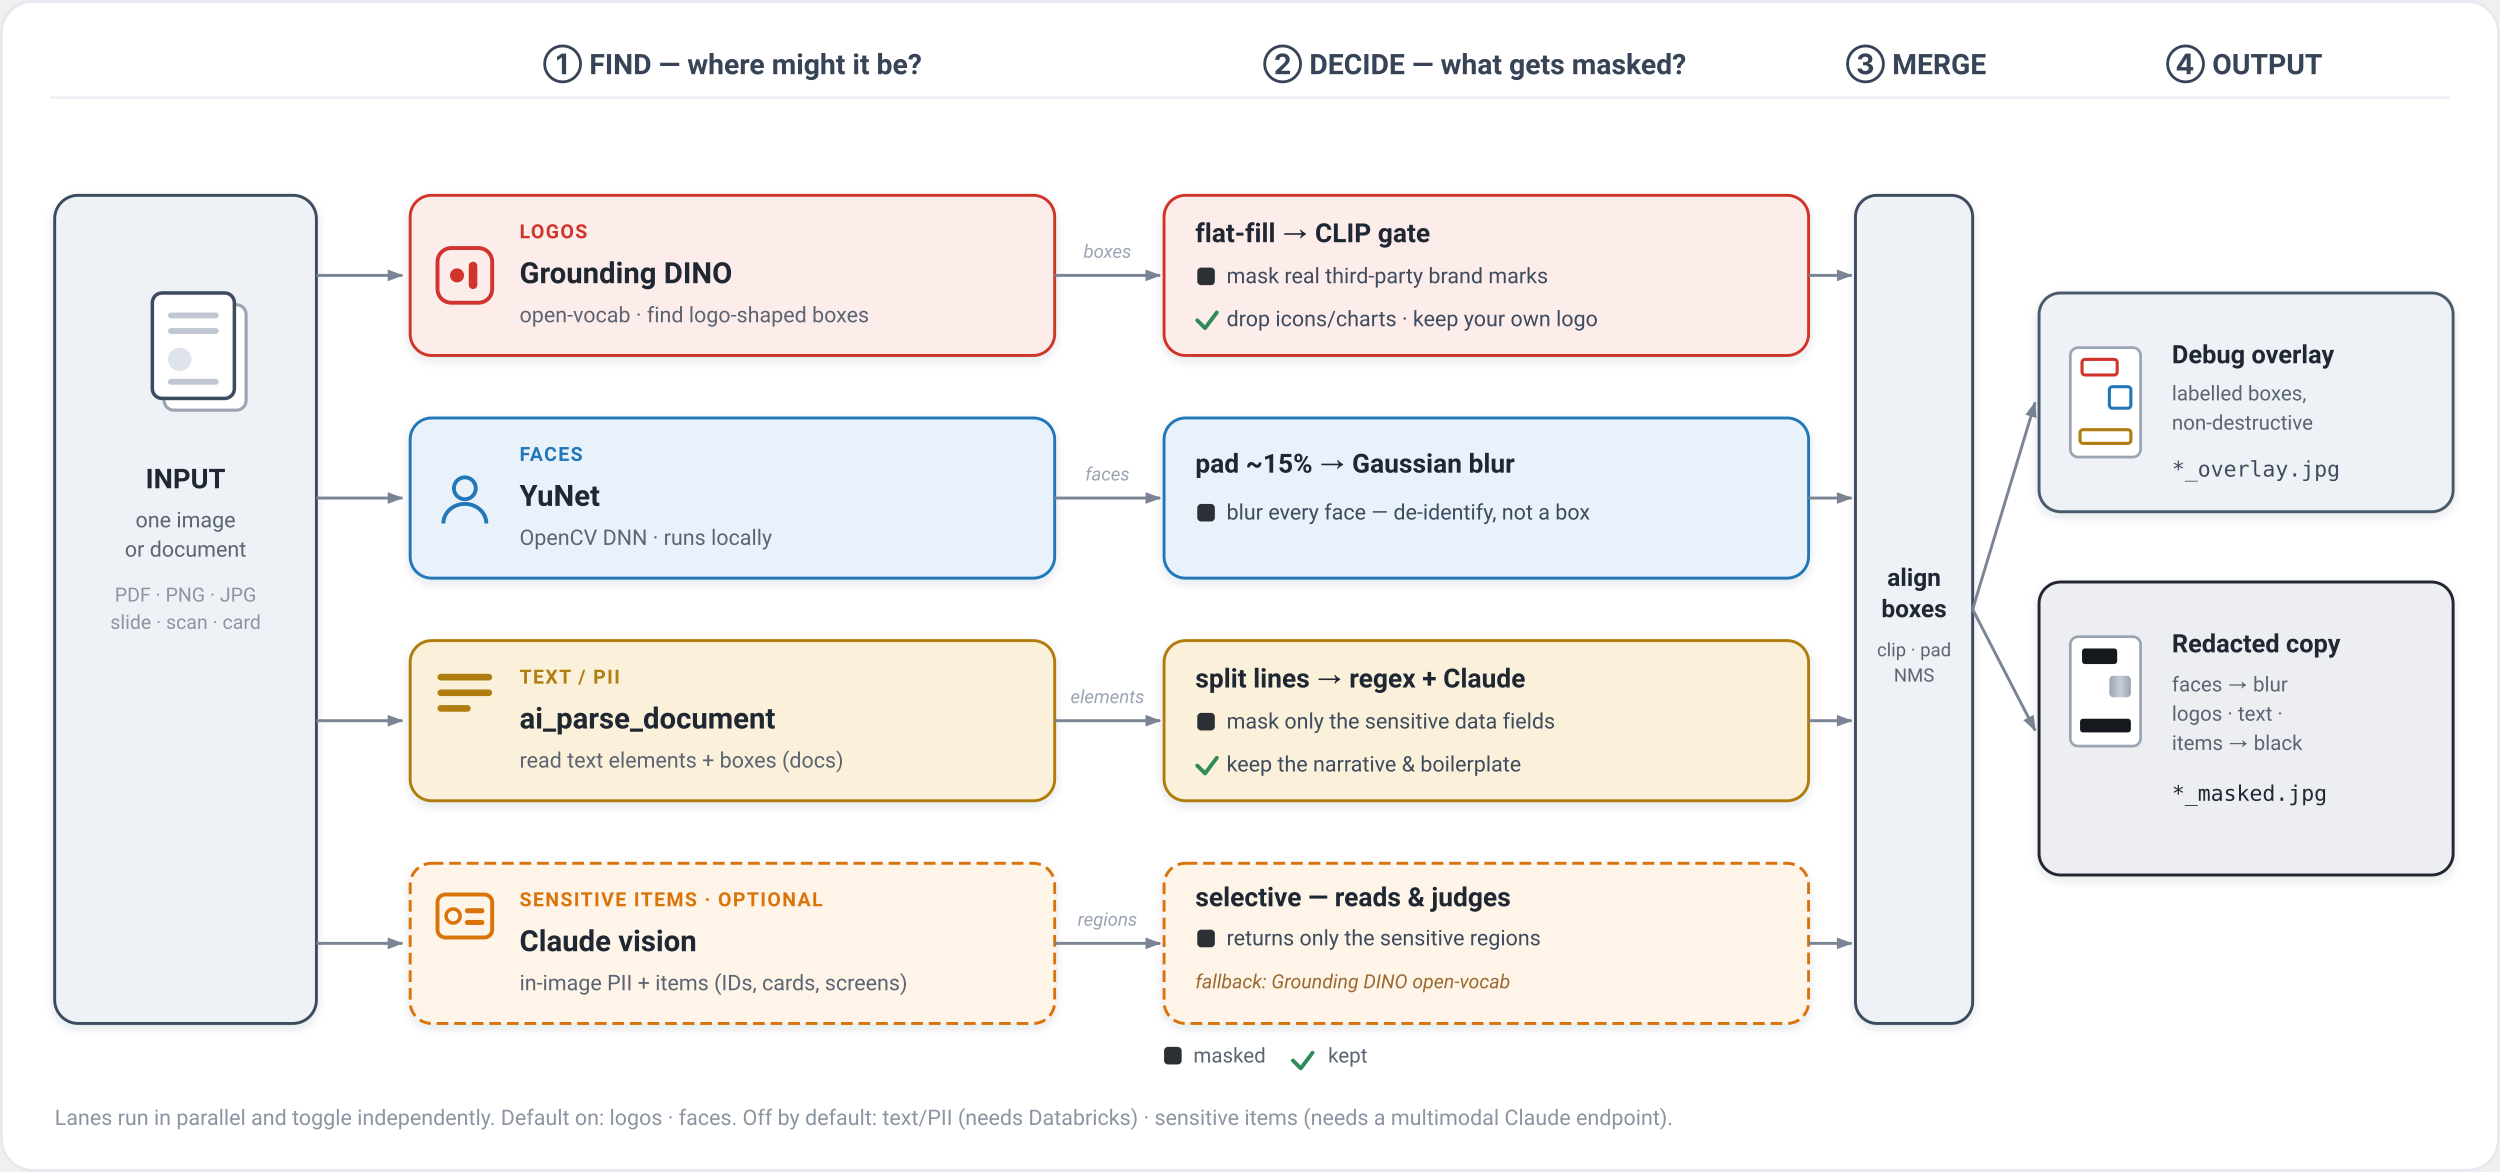
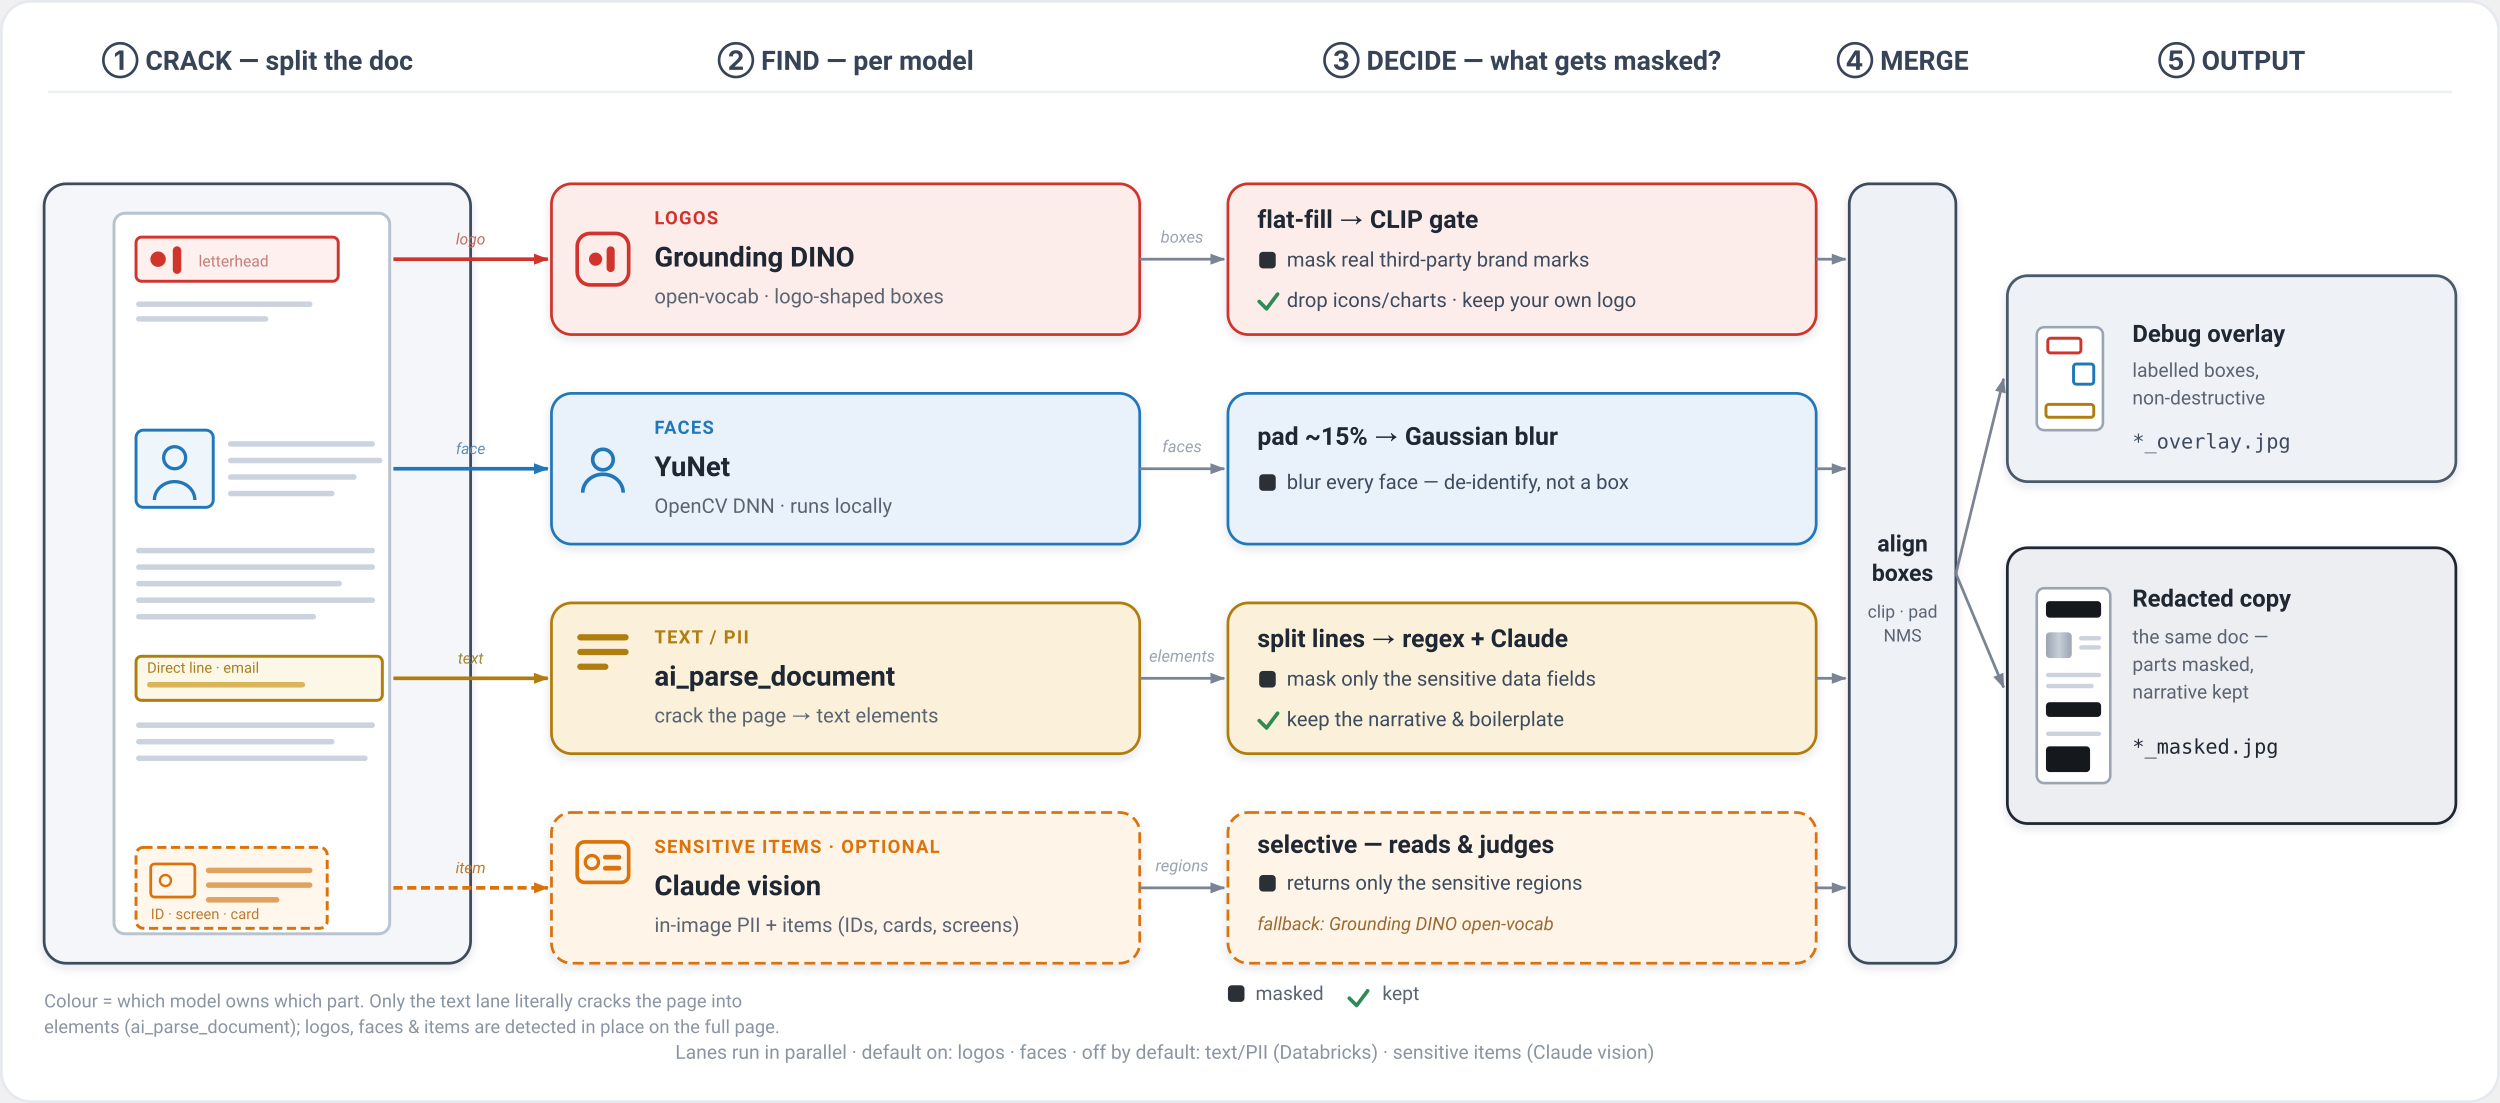
- <svg xmlns="http://www.w3.org/2000/svg" viewBox="0 0 1280 600" role="img" font-family="ui-sans-serif,-apple-system,Segoe UI,Roboto,Helvetica,Arial,sans-serif" aria-label="Masking pipeline, left to right. Input: one image or document fans into four parallel detector lanes, each a two-step FIND then DECIDE funnel. Logos — Grounding DINO finds logo-shaped boxes, then a flat-fill and CLIP gate masks real brand marks while dropping icons and charts and keeping your own logo via an allowlist. Faces — YuNet finds faces, each padded about 15 percent and Gaussian-blurred rather than boxed. Text/PII — ai_parse_document reads text elements, which are split into per-line boxes so regex plus a Claude classifier mask only the sensitive data fields (contact lines, captions, IDs) while keeping the narrative and boilerplate. Sensitive items (optional, off by default) — Claude vision reads the image and returns only sensitive regions (in-image PII, IDs, cards, screens), falling back to Grounding DINO open-vocabulary detection. All four lanes MERGE onto one aligned coordinate frame (clip, pad, NMS), then OUTPUT a non-destructive labelled overlay and a redacted copy in which faces are blurred and logos, text and items are blacked out. Legend: a filled square marks what is masked, a check marks what is kept.">
+ <svg xmlns="http://www.w3.org/2000/svg" viewBox="0 0 1360 600" role="img" font-family="ui-sans-serif,-apple-system,Segoe UI,Roboto,Helvetica,Arial,sans-serif" aria-label="The journey of a document through the masking pipeline, left to right. Stage 1, CRACK: one document is shown with its sensitive parts highlighted in colour — a header logo (red), a headshot (blue), a contact line amid the body text (gold), and an embedded ID or screen (orange, dashed) — while the body narrative is left plain. Colour-coded arrows carry each part to the model that handles it. Stage 2, FIND: Logos → Grounding DINO finds logo-shaped boxes; Faces → YuNet finds faces locally; Text/PII → ai_parse_document reads text elements; Sensitive items (optional) → Claude vision reads in-image PII and objects. Stage 3, DECIDE: the flat-fill and CLIP gate masks real brand marks and keeps icons and your own logo; faces are padded and Gaussian-blurred; text elements are split into per-line boxes so regex plus a Claude classifier mask only the sensitive data fields and keep the narrative; the vision lane returns only sensitive regions, falling back to Grounding DINO. Stage 4, MERGE: all boxes land on one aligned coordinate frame (clip, pad, NMS). Stage 5, OUTPUT: a non-destructive labelled overlay, and the same document redacted — logo blacked, face blurred, contact line and ID blacked, narrative kept. Note: only the text lane literally cracks the page into elements; the logo, face and item models each scan the whole page in place — colour shows which model owns which part. Legend: a filled square marks what is masked, a check marks what is kept.">
  <defs>
    <marker id="ah" markerWidth="9" markerHeight="8" refX="7.5" refY="3" orient="auto" markerUnits="userSpaceOnUse">
      <path d="M0,0 L8,3 L0,6 Z" fill="#7b8494" />
+     </marker>
+     <marker id="ahR" markerWidth="9" markerHeight="8" refX="7.5" refY="3" orient="auto" markerUnits="userSpaceOnUse">
+       <path d="M0,0 L8,3 L0,6 Z" fill="#d0342c" />
+     </marker>
+     <marker id="ahB" markerWidth="9" markerHeight="8" refX="7.5" refY="3" orient="auto" markerUnits="userSpaceOnUse">
+       <path d="M0,0 L8,3 L0,6 Z" fill="#2277b8" />
+     </marker>
+     <marker id="ahG" markerWidth="9" markerHeight="8" refX="7.5" refY="3" orient="auto" markerUnits="userSpaceOnUse">
+       <path d="M0,0 L8,3 L0,6 Z" fill="#b07d10" />
+     </marker>
+     <marker id="ahO" markerWidth="9" markerHeight="8" refX="7.5" refY="3" orient="auto" markerUnits="userSpaceOnUse">
+       <path d="M0,0 L8,3 L0,6 Z" fill="#d9730a" />
    </marker>
    <filter id="sh" x="-20%" y="-30%" width="140%" height="160%">
      <feDropShadow dx="0" dy="2" stdDeviation="2.5" flood-color="#1f2a44" flood-opacity="0.12" />
    </filter>
    <linearGradient id="blurpx" x1="0" y1="0" x2="1" y2="0">
      <stop offset="0" stop-color="#9aa4b2" />
      <stop offset="0.5" stop-color="#c7ced8" />
      <stop offset="1" stop-color="#9aa4b2" />
    </linearGradient>
  </defs>
-   <rect x="0.75" y="0.75" width="1278.5" height="598.5" rx="16" fill="#ffffff" stroke="#e6e9f0" stroke-width="1.5" />
-   <text x="375" y="38" text-anchor="middle" font-size="14.5" font-weight="700" fill="#374357">① FIND — where might it be?</text>
-   <text x="755" y="38" text-anchor="middle" font-size="14.5" font-weight="700" fill="#374357">② DECIDE — what gets masked?</text>
-   <text x="981" y="38" text-anchor="middle" font-size="14.5" font-weight="700" fill="#374357">③ MERGE</text>
-   <text x="1149" y="38" text-anchor="middle" font-size="14.5" font-weight="700" fill="#374357">④ OUTPUT</text>
-   <line x1="26" y1="50" x2="1254" y2="50" stroke="#edf0f5" stroke-width="1.5" />
-   <rect x="28" y="100" width="134" height="424" rx="12" fill="#eef1f6" stroke="#3d4b5e" stroke-width="1.5" filter="url(#sh)" />
-   <g transform="translate(78,150)">
-     <rect x="6" y="6" width="42" height="54" rx="5" fill="#ffffff" stroke="#9aa4b2" stroke-width="1.6" />
-     <rect x="0" y="0" width="42" height="54" rx="5" fill="#ffffff" stroke="#3d4b5e" stroke-width="1.8" />
-     <rect x="8" y="10" width="26" height="3" rx="1.5" fill="#c0c7d2" />
-     <rect x="8" y="18" width="26" height="3" rx="1.5" fill="#c0c7d2" />
-     <circle cx="14" cy="34" r="6" fill="#dfe4ec" />
-     <rect x="8" y="44" width="26" height="3" rx="1.5" fill="#c0c7d2" />
-   </g>
-   <text x="95" y="250" text-anchor="middle" font-size="14" font-weight="700" fill="#1f2733">INPUT</text>
-   <text x="95" y="270" text-anchor="middle" font-size="11" fill="#5b6472">one image</text>
-   <text x="95" y="285" text-anchor="middle" font-size="11" fill="#5b6472">or document</text>
-   <text x="95" y="308" text-anchor="middle" font-size="10" fill="#8a94a2">PDF · PNG · JPG</text>
-   <text x="95" y="322" text-anchor="middle" font-size="10" fill="#8a94a2">slide · scan · card</text>
-   <line x1="162" y1="141" x2="206" y2="141" stroke="#7b8494" stroke-width="1.5" marker-end="url(#ah)" />
-   <line x1="162" y1="255" x2="206" y2="255" stroke="#7b8494" stroke-width="1.5" marker-end="url(#ah)" />
-   <line x1="162" y1="369" x2="206" y2="369" stroke="#7b8494" stroke-width="1.5" marker-end="url(#ah)" />
-   <line x1="162" y1="483" x2="206" y2="483" stroke="#7b8494" stroke-width="1.5" marker-end="url(#ah)" />
-   <rect x="210" y="100" width="330" height="82" rx="11" fill="#fcecea" stroke="#d0342c" stroke-width="1.5" filter="url(#sh)" />
-   <g transform="translate(224,127)">
+   <rect x="0.75" y="0.75" width="1358.5" height="598.5" rx="16" fill="#ffffff" stroke="#e6e9f0" stroke-width="1.5" />
+   <text x="140" y="38" text-anchor="middle" font-size="14.5" font-weight="700" fill="#374357">① CRACK — split the doc</text>
+   <text x="460" y="38" text-anchor="middle" font-size="14.5" font-weight="700" fill="#374357">② FIND — per model</text>
+   <text x="828" y="38" text-anchor="middle" font-size="14.5" font-weight="700" fill="#374357">③ DECIDE — what gets masked?</text>
+   <text x="1035" y="38" text-anchor="middle" font-size="14.5" font-weight="700" fill="#374357">④ MERGE</text>
+   <text x="1214" y="38" text-anchor="middle" font-size="14.5" font-weight="700" fill="#374357">⑤ OUTPUT</text>
+   <line x1="26" y1="50" x2="1334" y2="50" stroke="#edf0f5" stroke-width="1.5" />
+   <rect x="24" y="100" width="232" height="424" rx="12" fill="#f4f6fa" stroke="#3d4b5e" stroke-width="1.5" filter="url(#sh)" />
+   <rect x="62" y="116" width="150" height="392" rx="6" fill="#ffffff" stroke="#b9c2cf" stroke-width="1.6" />
+   <rect x="74" y="129" width="110" height="24" rx="3" fill="#fdf0ef" stroke="#d0342c" stroke-width="1.6" />
+   <circle cx="86" cy="141" r="4.2" fill="#d0342c" />
+   <rect x="94" y="134" width="4.6" height="15" rx="2.3" fill="#d0342c" />
+   <text x="108" y="145" font-size="8.5" fill="#c67c77">letterhead</text>
+   <rect x="74" y="164" width="96" height="3" rx="1.5" fill="#ccd3de" />
+   <rect x="74" y="172" width="72" height="3" rx="1.5" fill="#ccd3de" />
+   <rect x="74" y="234" width="42" height="42" rx="4" fill="#eef5fb" stroke="#2277b8" stroke-width="1.6" />
+   <circle cx="95" cy="249" r="6" fill="none" stroke="#2277b8" stroke-width="1.8" />
+   <path d="M84,272 a11,10 0 0 1 22,0" fill="none" stroke="#2277b8" stroke-width="1.8" />
+   <rect x="124" y="240" width="80" height="3" rx="1.5" fill="#ccd3de" />
+   <rect x="124" y="249" width="84" height="3" rx="1.5" fill="#ccd3de" />
+   <rect x="124" y="258" width="70" height="3" rx="1.5" fill="#ccd3de" />
+   <rect x="124" y="267" width="58" height="3" rx="1.5" fill="#ccd3de" />
+   <rect x="74" y="298" width="130" height="3" rx="1.5" fill="#ccd3de" />
+   <rect x="74" y="307" width="130" height="3" rx="1.5" fill="#ccd3de" />
+   <rect x="74" y="316" width="112" height="3" rx="1.5" fill="#ccd3de" />
+   <rect x="74" y="325" width="130" height="3" rx="1.5" fill="#ccd3de" />
+   <rect x="74" y="334" width="98" height="3" rx="1.5" fill="#ccd3de" />
+   <rect x="74" y="357" width="134" height="24" rx="3" fill="#fdf7e8" stroke="#b07d10" stroke-width="1.6" />
+   <text x="80" y="366" font-size="8" fill="#a8801f">Direct line · email</text>
+   <rect x="80" y="371" width="86" height="3" rx="1.5" fill="#d9b559" />
+   <rect x="74" y="393" width="130" height="3" rx="1.5" fill="#ccd3de" />
+   <rect x="74" y="402" width="108" height="3" rx="1.5" fill="#ccd3de" />
+   <rect x="74" y="411" width="126" height="3" rx="1.5" fill="#ccd3de" />
+   <rect x="74" y="461" width="104" height="44" rx="4" fill="#fff6ec" stroke="#d9730a" stroke-width="1.6" stroke-dasharray="5 2.5" />
+   <rect x="82" y="470" width="24" height="18" rx="2" fill="none" stroke="#d9730a" stroke-width="1.5" />
+   <circle cx="90" cy="479" r="3" fill="none" stroke="#d9730a" stroke-width="1.3" />
+   <rect x="112" y="472" width="58" height="3" rx="1.5" fill="#e0a25f" />
+   <rect x="112" y="480" width="58" height="3" rx="1.5" fill="#e0a25f" />
+   <rect x="112" y="488" width="40" height="3" rx="1.5" fill="#e0a25f" />
+   <text x="82" y="500" font-size="8" fill="#bd7a2e">ID · screen · card</text>
+   <line x1="214" y1="141" x2="298" y2="141" stroke="#d0342c" stroke-width="2" marker-end="url(#ahR)" />
+   <text x="256" y="133" text-anchor="middle" font-size="8.5" font-style="italic" fill="#c56b64">logo</text>
+   <line x1="214" y1="255" x2="298" y2="255" stroke="#2277b8" stroke-width="2" marker-end="url(#ahB)" />
+   <text x="256" y="247" text-anchor="middle" font-size="8.5" font-style="italic" fill="#5d92bb">face</text>
+   <line x1="214" y1="369" x2="298" y2="369" stroke="#b07d10" stroke-width="2" marker-end="url(#ahG)" />
+   <text x="256" y="361" text-anchor="middle" font-size="8.5" font-style="italic" fill="#a08334">text</text>
+   <line x1="214" y1="483" x2="298" y2="483" stroke="#d9730a" stroke-width="2" stroke-dasharray="5 2.5" marker-end="url(#ahO)" />
+   <text x="256" y="475" text-anchor="middle" font-size="8.5" font-style="italic" fill="#bd7a2e">item</text>
+   <rect x="300" y="100" width="320" height="82" rx="11" fill="#fcecea" stroke="#d0342c" stroke-width="1.5" filter="url(#sh)" />
+   <g transform="translate(314,127)">
    <rect x="0" y="0" width="28" height="28" rx="7" fill="none" stroke="#d0342c" stroke-width="2" />
    <circle cx="10" cy="14" r="3.6" fill="#d0342c" />
    <rect x="16" y="7" width="4.4" height="14" rx="2.2" fill="#d0342c" />
  </g>
-   <text x="266" y="122" font-size="10" font-weight="700" fill="#d0342c" letter-spacing="0.7">LOGOS</text>
-   <text x="266" y="145" font-size="15" font-weight="700" fill="#1f2733">Grounding DINO</text>
-   <text x="266" y="165" font-size="11" fill="#5b6472">open-vocab · find logo-shaped boxes</text>
-   <line x1="540" y1="141" x2="594" y2="141" stroke="#7b8494" stroke-width="1.5" marker-end="url(#ah)" />
-   <text x="567" y="132" text-anchor="middle" font-size="9.5" font-style="italic" fill="#9aa4b2">boxes</text>
-   <rect x="596" y="100" width="330" height="82" rx="11" fill="#fcecea" stroke="#d0342c" stroke-width="1.5" filter="url(#sh)" />
-   <text x="612" y="124" font-size="13.5" font-weight="700" fill="#1f2733">flat-fill → CLIP gate</text>
-   <rect x="613" y="137" width="9" height="9" rx="2" fill="#2b2f36" />
-   <text x="628" y="145" font-size="11" fill="#3d4b5e">mask real third-party brand marks</text>
-   <polyline points="613,164 617,168 623,160" fill="none" stroke="#2e8b57" stroke-width="2" stroke-linecap="round" stroke-linejoin="round" />
-   <text x="628" y="167" font-size="11" fill="#3d4b5e">drop icons/charts · keep your own logo</text>
-   <rect x="210" y="214" width="330" height="82" rx="11" fill="#e9f2fb" stroke="#2277b8" stroke-width="1.5" filter="url(#sh)" />
-   <g transform="translate(224,241)">
+   <text x="356" y="122" font-size="10" font-weight="700" fill="#d0342c" letter-spacing="0.7">LOGOS</text>
+   <text x="356" y="145" font-size="15" font-weight="700" fill="#1f2733">Grounding DINO</text>
+   <text x="356" y="165" font-size="11" fill="#5b6472">open-vocab · logo-shaped boxes</text>
+   <line x1="620" y1="141" x2="666" y2="141" stroke="#7b8494" stroke-width="1.5" marker-end="url(#ah)" />
+   <text x="643" y="132" text-anchor="middle" font-size="9" font-style="italic" fill="#9aa4b2">boxes</text>
+   <rect x="668" y="100" width="320" height="82" rx="11" fill="#fcecea" stroke="#d0342c" stroke-width="1.5" filter="url(#sh)" />
+   <text x="684" y="124" font-size="13.5" font-weight="700" fill="#1f2733">flat-fill → CLIP gate</text>
+   <rect x="685" y="137" width="9" height="9" rx="2" fill="#2b2f36" />
+   <text x="700" y="145" font-size="11" fill="#3d4b5e">mask real third-party brand marks</text>
+   <polyline points="685,164 689,168 695,160" fill="none" stroke="#2e8b57" stroke-width="2" stroke-linecap="round" stroke-linejoin="round" />
+   <text x="700" y="167" font-size="11" fill="#3d4b5e">drop icons/charts · keep your own logo</text>
+   <rect x="300" y="214" width="320" height="82" rx="11" fill="#e9f2fb" stroke="#2277b8" stroke-width="1.5" filter="url(#sh)" />
+   <g transform="translate(314,241)">
    <circle cx="14" cy="9" r="5.6" fill="none" stroke="#2277b8" stroke-width="2" />
    <path d="M3,27 a11,10 0 0 1 22,0" fill="none" stroke="#2277b8" stroke-width="2" />
  </g>
-   <text x="266" y="236" font-size="10" font-weight="700" fill="#2277b8" letter-spacing="0.7">FACES</text>
-   <text x="266" y="259" font-size="15" font-weight="700" fill="#1f2733">YuNet</text>
-   <text x="266" y="279" font-size="11" fill="#5b6472">OpenCV DNN · runs locally</text>
-   <line x1="540" y1="255" x2="594" y2="255" stroke="#7b8494" stroke-width="1.5" marker-end="url(#ah)" />
-   <text x="567" y="246" text-anchor="middle" font-size="9.5" font-style="italic" fill="#9aa4b2">faces</text>
-   <rect x="596" y="214" width="330" height="82" rx="11" fill="#e9f2fb" stroke="#2277b8" stroke-width="1.5" filter="url(#sh)" />
-   <text x="612" y="242" font-size="13.5" font-weight="700" fill="#1f2733">pad ~15% → Gaussian blur</text>
-   <rect x="613" y="258" width="9" height="9" rx="2" fill="#2b2f36" />
-   <text x="628" y="266" font-size="11" fill="#3d4b5e">blur every face — de-identify, not a box</text>
-   <rect x="210" y="328" width="330" height="82" rx="11" fill="#fbf1da" stroke="#b07d10" stroke-width="1.5" filter="url(#sh)" />
-   <g transform="translate(224,341)">
+   <text x="356" y="236" font-size="10" font-weight="700" fill="#2277b8" letter-spacing="0.7">FACES</text>
+   <text x="356" y="259" font-size="15" font-weight="700" fill="#1f2733">YuNet</text>
+   <text x="356" y="279" font-size="11" fill="#5b6472">OpenCV DNN · runs locally</text>
+   <line x1="620" y1="255" x2="666" y2="255" stroke="#7b8494" stroke-width="1.5" marker-end="url(#ah)" />
+   <text x="643" y="246" text-anchor="middle" font-size="9" font-style="italic" fill="#9aa4b2">faces</text>
+   <rect x="668" y="214" width="320" height="82" rx="11" fill="#e9f2fb" stroke="#2277b8" stroke-width="1.5" filter="url(#sh)" />
+   <text x="684" y="242" font-size="13.5" font-weight="700" fill="#1f2733">pad ~15% → Gaussian blur</text>
+   <rect x="685" y="258" width="9" height="9" rx="2" fill="#2b2f36" />
+   <text x="700" y="266" font-size="11" fill="#3d4b5e">blur every face — de-identify, not a box</text>
+   <rect x="300" y="328" width="320" height="82" rx="11" fill="#fbf1da" stroke="#b07d10" stroke-width="1.5" filter="url(#sh)" />
+   <g transform="translate(314,341)">
    <rect x="0" y="4" width="28" height="3.4" rx="1.7" fill="#b07d10" />
    <rect x="0" y="12" width="28" height="3.4" rx="1.7" fill="#b07d10" />
    <rect x="0" y="20" width="17" height="3.4" rx="1.7" fill="#b07d10" />
  </g>
-   <text x="266" y="350" font-size="10" font-weight="700" fill="#b07d10" letter-spacing="0.7">TEXT / PII</text>
-   <text x="266" y="373" font-size="15" font-weight="700" fill="#1f2733">ai_parse_document</text>
-   <text x="266" y="393" font-size="11" fill="#5b6472">read text elements + boxes (docs)</text>
-   <line x1="540" y1="369" x2="594" y2="369" stroke="#7b8494" stroke-width="1.5" marker-end="url(#ah)" />
-   <text x="567" y="360" text-anchor="middle" font-size="9.5" font-style="italic" fill="#9aa4b2">elements</text>
-   <rect x="596" y="328" width="330" height="82" rx="11" fill="#fbf1da" stroke="#b07d10" stroke-width="1.5" filter="url(#sh)" />
-   <text x="612" y="352" font-size="13.5" font-weight="700" fill="#1f2733">split lines → regex + Claude</text>
-   <rect x="613" y="365" width="9" height="9" rx="2" fill="#2b2f36" />
-   <text x="628" y="373" font-size="11" fill="#3d4b5e">mask only the sensitive data fields</text>
-   <polyline points="613,392 617,396 623,388" fill="none" stroke="#2e8b57" stroke-width="2" stroke-linecap="round" stroke-linejoin="round" />
-   <text x="628" y="395" font-size="11" fill="#3d4b5e">keep the narrative &amp; boilerplate</text>
-   <rect x="210" y="442" width="330" height="82" rx="11" fill="#fff4e8" stroke="#d9730a" stroke-width="1.5" stroke-dasharray="6 3" filter="url(#sh)" />
-   <g transform="translate(224,455)">
+   <text x="356" y="350" font-size="10" font-weight="700" fill="#b07d10" letter-spacing="0.7">TEXT / PII</text>
+   <text x="356" y="373" font-size="15" font-weight="700" fill="#1f2733">ai_parse_document</text>
+   <text x="356" y="393" font-size="11" fill="#5b6472">crack the page → text elements</text>
+   <line x1="620" y1="369" x2="666" y2="369" stroke="#7b8494" stroke-width="1.5" marker-end="url(#ah)" />
+   <text x="643" y="360" text-anchor="middle" font-size="9" font-style="italic" fill="#9aa4b2">elements</text>
+   <rect x="668" y="328" width="320" height="82" rx="11" fill="#fbf1da" stroke="#b07d10" stroke-width="1.5" filter="url(#sh)" />
+   <text x="684" y="352" font-size="13.5" font-weight="700" fill="#1f2733">split lines → regex + Claude</text>
+   <rect x="685" y="365" width="9" height="9" rx="2" fill="#2b2f36" />
+   <text x="700" y="373" font-size="11" fill="#3d4b5e">mask only the sensitive data fields</text>
+   <polyline points="685,392 689,396 695,388" fill="none" stroke="#2e8b57" stroke-width="2" stroke-linecap="round" stroke-linejoin="round" />
+   <text x="700" y="395" font-size="11" fill="#3d4b5e">keep the narrative &amp; boilerplate</text>
+   <rect x="300" y="442" width="320" height="82" rx="11" fill="#fff4e8" stroke="#d9730a" stroke-width="1.5" stroke-dasharray="6 3" filter="url(#sh)" />
+   <g transform="translate(314,455)">
    <rect x="0" y="3" width="28" height="22" rx="4" fill="none" stroke="#d9730a" stroke-width="2" />
    <circle cx="8" cy="14" r="3.6" fill="none" stroke="#d9730a" stroke-width="1.8" />
    <rect x="14" y="10" width="10" height="2.6" rx="1.3" fill="#d9730a" />
    <rect x="14" y="16" width="10" height="2.6" rx="1.3" fill="#d9730a" />
  </g>
-   <text x="266" y="464" font-size="10" font-weight="700" fill="#d9730a" letter-spacing="0.7">SENSITIVE ITEMS · OPTIONAL</text>
-   <text x="266" y="487" font-size="15" font-weight="700" fill="#1f2733">Claude vision</text>
-   <text x="266" y="507" font-size="11" fill="#5b6472">in-image PII + items (IDs, cards, screens)</text>
-   <line x1="540" y1="483" x2="594" y2="483" stroke="#7b8494" stroke-width="1.5" marker-end="url(#ah)" />
-   <text x="567" y="474" text-anchor="middle" font-size="9.5" font-style="italic" fill="#9aa4b2">regions</text>
-   <rect x="596" y="442" width="330" height="82" rx="11" fill="#fff4e8" stroke="#d9730a" stroke-width="1.5" stroke-dasharray="6 3" filter="url(#sh)" />
-   <text x="612" y="464" font-size="13.5" font-weight="700" fill="#1f2733">selective — reads &amp; judges</text>
-   <rect x="613" y="476" width="9" height="9" rx="2" fill="#2b2f36" />
-   <text x="628" y="484" font-size="11" fill="#3d4b5e">returns only the sensitive regions</text>
-   <text x="612" y="506" font-size="10" font-style="italic" fill="#9a6a30">fallback: Grounding DINO open-vocab</text>
-   <line x1="926" y1="141" x2="948" y2="141" stroke="#7b8494" stroke-width="1.5" marker-end="url(#ah)" />
-   <line x1="926" y1="255" x2="948" y2="255" stroke="#7b8494" stroke-width="1.5" marker-end="url(#ah)" />
-   <line x1="926" y1="369" x2="948" y2="369" stroke="#7b8494" stroke-width="1.5" marker-end="url(#ah)" />
-   <line x1="926" y1="483" x2="948" y2="483" stroke="#7b8494" stroke-width="1.5" marker-end="url(#ah)" />
-   <rect x="950" y="100" width="60" height="424" rx="11" fill="#eef1f6" stroke="#3d4b5e" stroke-width="1.5" filter="url(#sh)" />
-   <text x="980" y="300" text-anchor="middle" font-size="12.5" font-weight="700" fill="#1f2733">align</text>
-   <text x="980" y="316" text-anchor="middle" font-size="12.5" font-weight="700" fill="#1f2733">boxes</text>
-   <text x="980" y="336" text-anchor="middle" font-size="9.5" fill="#5b6472">clip · pad</text>
-   <text x="980" y="349" text-anchor="middle" font-size="9.5" fill="#5b6472">NMS</text>
-   <line x1="1010" y1="312" x2="1042" y2="206" stroke="#7b8494" stroke-width="1.5" marker-end="url(#ah)" />
-   <line x1="1010" y1="312" x2="1042" y2="374" stroke="#7b8494" stroke-width="1.5" marker-end="url(#ah)" />
-   <rect x="1044" y="150" width="212" height="112" rx="11" fill="#eef1f6" stroke="#4a5a6a" stroke-width="1.5" filter="url(#sh)" />
-   <g transform="translate(1060,178)">
+   <text x="356" y="464" font-size="10" font-weight="700" fill="#d9730a" letter-spacing="0.7">SENSITIVE ITEMS · OPTIONAL</text>
+   <text x="356" y="487" font-size="15" font-weight="700" fill="#1f2733">Claude vision</text>
+   <text x="356" y="507" font-size="11" fill="#5b6472">in-image PII + items (IDs, cards, screens)</text>
+   <line x1="620" y1="483" x2="666" y2="483" stroke="#7b8494" stroke-width="1.5" marker-end="url(#ah)" />
+   <text x="643" y="474" text-anchor="middle" font-size="9" font-style="italic" fill="#9aa4b2">regions</text>
+   <rect x="668" y="442" width="320" height="82" rx="11" fill="#fff4e8" stroke="#d9730a" stroke-width="1.5" stroke-dasharray="6 3" filter="url(#sh)" />
+   <text x="684" y="464" font-size="13.5" font-weight="700" fill="#1f2733">selective — reads &amp; judges</text>
+   <rect x="685" y="476" width="9" height="9" rx="2" fill="#2b2f36" />
+   <text x="700" y="484" font-size="11" fill="#3d4b5e">returns only the sensitive regions</text>
+   <text x="684" y="506" font-size="10" font-style="italic" fill="#9a6a30">fallback: Grounding DINO open-vocab</text>
+   <line x1="988" y1="141" x2="1004" y2="141" stroke="#7b8494" stroke-width="1.5" marker-end="url(#ah)" />
+   <line x1="988" y1="255" x2="1004" y2="255" stroke="#7b8494" stroke-width="1.5" marker-end="url(#ah)" />
+   <line x1="988" y1="369" x2="1004" y2="369" stroke="#7b8494" stroke-width="1.5" marker-end="url(#ah)" />
+   <line x1="988" y1="483" x2="1004" y2="483" stroke="#7b8494" stroke-width="1.5" marker-end="url(#ah)" />
+   <rect x="1006" y="100" width="58" height="424" rx="11" fill="#eef1f6" stroke="#3d4b5e" stroke-width="1.5" filter="url(#sh)" />
+   <text x="1035" y="300" text-anchor="middle" font-size="12.5" font-weight="700" fill="#1f2733">align</text>
+   <text x="1035" y="316" text-anchor="middle" font-size="12.5" font-weight="700" fill="#1f2733">boxes</text>
+   <text x="1035" y="336" text-anchor="middle" font-size="9.5" fill="#5b6472">clip · pad</text>
+   <text x="1035" y="349" text-anchor="middle" font-size="9.5" fill="#5b6472">NMS</text>
+   <line x1="1064" y1="312" x2="1090" y2="206" stroke="#7b8494" stroke-width="1.5" marker-end="url(#ah)" />
+   <line x1="1064" y1="312" x2="1090" y2="374" stroke="#7b8494" stroke-width="1.5" marker-end="url(#ah)" />
+   <rect x="1092" y="150" width="244" height="112" rx="11" fill="#eef1f6" stroke="#4a5a6a" stroke-width="1.5" filter="url(#sh)" />
+   <g transform="translate(1108,178)">
    <rect x="0" y="0" width="36" height="56" rx="4" fill="#ffffff" stroke="#9aa4b2" stroke-width="1.4" />
    <rect x="6" y="6" width="18" height="8" rx="1.5" fill="none" stroke="#d0342c" stroke-width="1.6" />
    <rect x="20" y="20" width="11" height="11" rx="1.5" fill="none" stroke="#2277b8" stroke-width="1.6" />
    <rect x="5" y="42" width="26" height="7" rx="1.5" fill="none" stroke="#b07d10" stroke-width="1.6" />
  </g>
-   <text x="1112" y="186" font-size="13" font-weight="700" fill="#1f2733">Debug overlay</text>
-   <text x="1112" y="205" font-size="10.5" fill="#5b6472">labelled boxes,</text>
-   <text x="1112" y="220" font-size="10.5" fill="#5b6472">non-destructive</text>
-   <text x="1112" y="244" font-family="ui-monospace,SFMono-Regular,Menlo,Consolas,monospace" font-size="11" fill="#3d4b5e">*_overlay.jpg</text>
-   <rect x="1044" y="298" width="212" height="150" rx="11" fill="#eceef2" stroke="#222831" stroke-width="1.5" filter="url(#sh)" />
-   <g transform="translate(1060,326)">
-     <rect x="0" y="0" width="36" height="56" rx="4" fill="#ffffff" stroke="#9aa4b2" stroke-width="1.4" />
-     <rect x="6" y="6" width="18" height="8" rx="1.5" fill="#15181d" />
-     <rect x="20" y="20" width="11" height="11" rx="2" fill="url(#blurpx)" />
-     <rect x="5" y="42" width="26" height="7" rx="1.5" fill="#15181d" />
+   <text x="1160" y="186" font-size="13" font-weight="700" fill="#1f2733">Debug overlay</text>
+   <text x="1160" y="205" font-size="10.5" fill="#5b6472">labelled boxes,</text>
+   <text x="1160" y="220" font-size="10.5" fill="#5b6472">non-destructive</text>
+   <text x="1160" y="244" font-family="ui-monospace,SFMono-Regular,Menlo,Consolas,monospace" font-size="11" fill="#3d4b5e">*_overlay.jpg</text>
+   <rect x="1092" y="298" width="244" height="150" rx="11" fill="#eceef2" stroke="#222831" stroke-width="1.5" filter="url(#sh)" />
+   <g transform="translate(1108,320)">
+     <rect x="0" y="0" width="40" height="106" rx="4" fill="#ffffff" stroke="#9aa4b2" stroke-width="1.4" />
+     <rect x="5" y="7" width="30" height="9" rx="2" fill="#15181d" />
+     <rect x="5" y="24" width="14" height="14" rx="2" fill="url(#blurpx)" />
+     <rect x="23" y="26" width="12" height="2.4" rx="1.2" fill="#ccd3de" />
+     <rect x="23" y="31" width="12" height="2.4" rx="1.2" fill="#ccd3de" />
+     <rect x="5" y="46" width="30" height="2.4" rx="1.2" fill="#ccd3de" />
+     <rect x="5" y="52" width="26" height="2.4" rx="1.2" fill="#ccd3de" />
+     <rect x="5" y="62" width="30" height="8" rx="2" fill="#15181d" />
+     <rect x="5" y="78" width="30" height="2.4" rx="1.2" fill="#ccd3de" />
+     <rect x="5" y="86" width="24" height="14" rx="2" fill="#15181d" />
  </g>
-   <text x="1112" y="334" font-size="13" font-weight="700" fill="#1f2733">Redacted copy</text>
-   <text x="1112" y="354" font-size="10.5" fill="#5b6472">faces → blur</text>
-   <text x="1112" y="369" font-size="10.5" fill="#5b6472">logos · text ·</text>
-   <text x="1112" y="384" font-size="10.5" fill="#5b6472">items → black</text>
-   <text x="1112" y="410" font-family="ui-monospace,SFMono-Regular,Menlo,Consolas,monospace" font-size="11" fill="#1f2733">*_masked.jpg</text>
-   <rect x="596" y="536" width="9" height="9" rx="2" fill="#2b2f36" />
-   <text x="611" y="544" font-size="10.5" fill="#5b6472">masked</text>
-   <polyline points="662,543 666,547 672,539" fill="none" stroke="#2e8b57" stroke-width="2" stroke-linecap="round" stroke-linejoin="round" />
-   <text x="680" y="544" font-size="10.5" fill="#5b6472">kept</text>
-   <text x="28" y="576" font-size="11" fill="#8a94a2">Lanes run in parallel and toggle independently. Default on: logos · faces. Off by default: text/PII (needs Databricks) · sensitive items (needs a multimodal Claude endpoint).</text>
+   <text x="1160" y="330" font-size="13" font-weight="700" fill="#1f2733">Redacted copy</text>
+   <text x="1160" y="350" font-size="10.5" fill="#5b6472">the same doc —</text>
+   <text x="1160" y="365" font-size="10.5" fill="#5b6472">parts masked,</text>
+   <text x="1160" y="380" font-size="10.5" fill="#5b6472">narrative kept</text>
+   <text x="1160" y="410" font-family="ui-monospace,SFMono-Regular,Menlo,Consolas,monospace" font-size="11" fill="#1f2733">*_masked.jpg</text>
+   <rect x="668" y="536" width="9" height="9" rx="2" fill="#2b2f36" />
+   <text x="683" y="544" font-size="10.5" fill="#5b6472">masked</text>
+   <polyline points="734,543 738,547 744,539" fill="none" stroke="#2e8b57" stroke-width="2" stroke-linecap="round" stroke-linejoin="round" />
+   <text x="752" y="544" font-size="10.5" fill="#5b6472">kept</text>
+   <text x="24" y="548" font-size="10" fill="#8a94a2">Colour = which model owns which part. Only the text lane literally cracks the page into</text>
+   <text x="24" y="562" font-size="10" fill="#8a94a2">elements (ai_parse_document); logos, faces &amp; items are detected in place on the full page.</text>
+   <text x="900" y="576" font-size="10.5" fill="#8a94a2" text-anchor="end">Lanes run in parallel · default on: logos · faces · off by default: text/PII (Databricks) · sensitive items (Claude vision)</text>
</svg>
